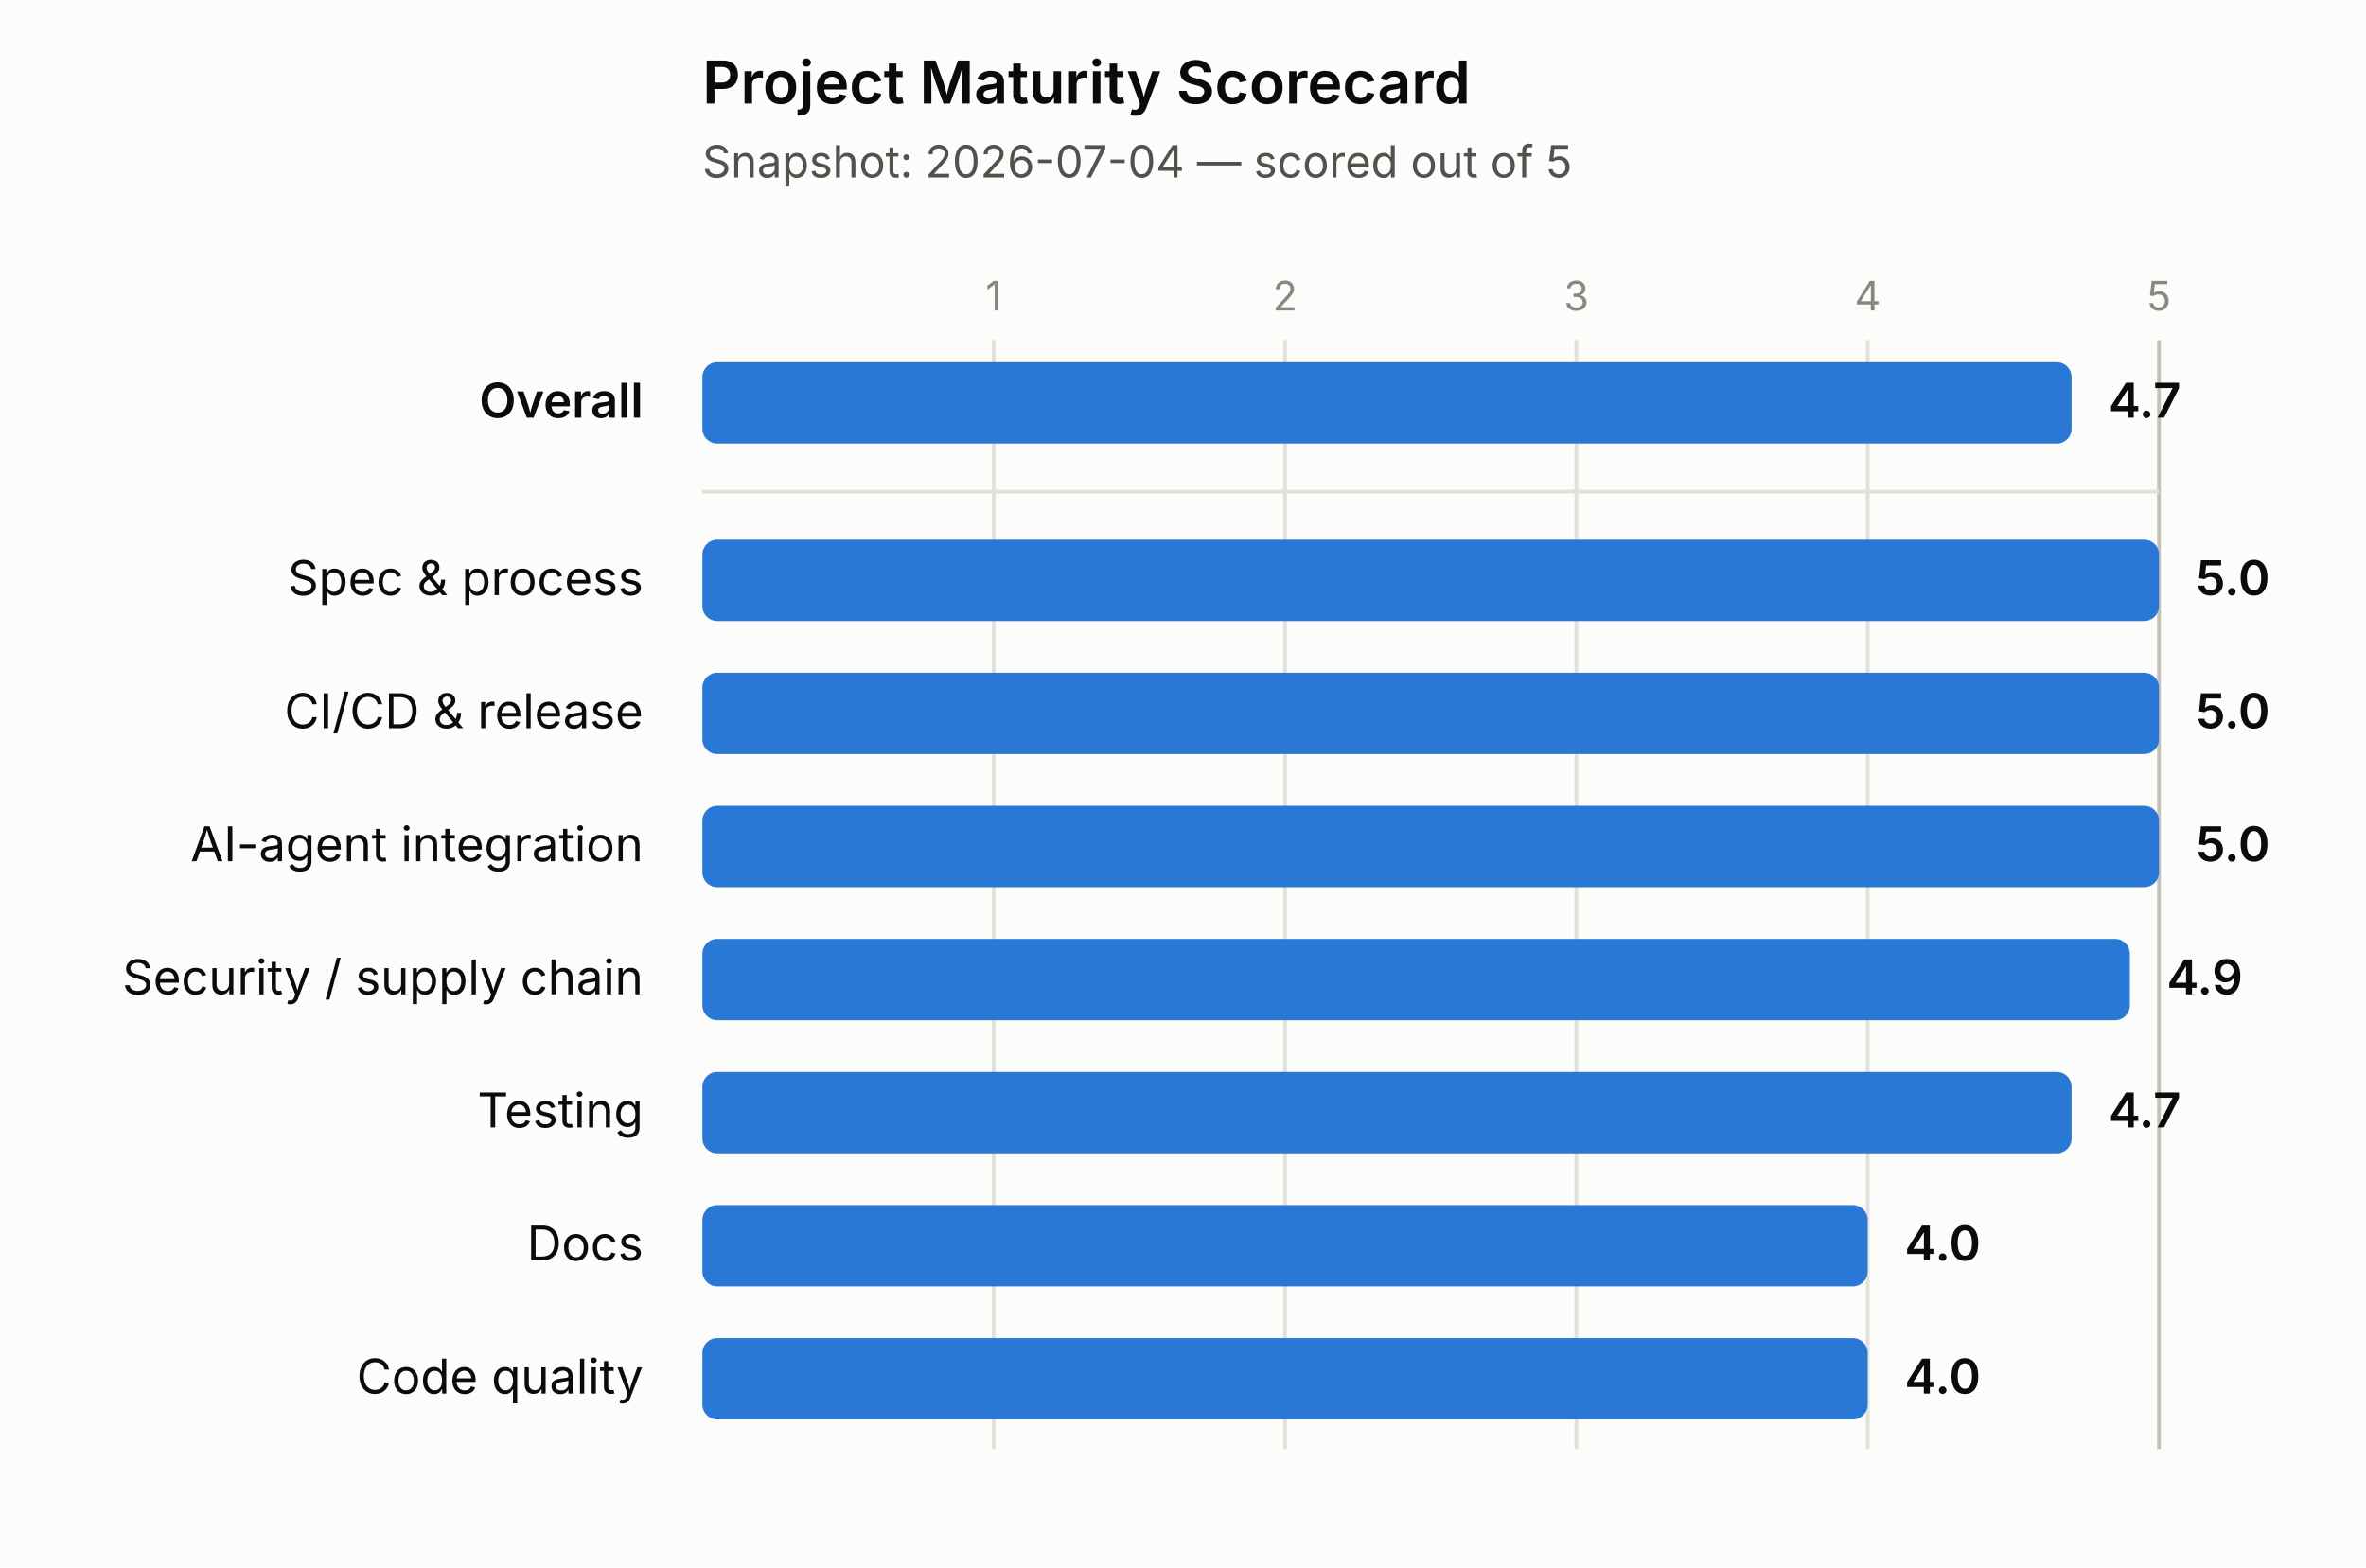
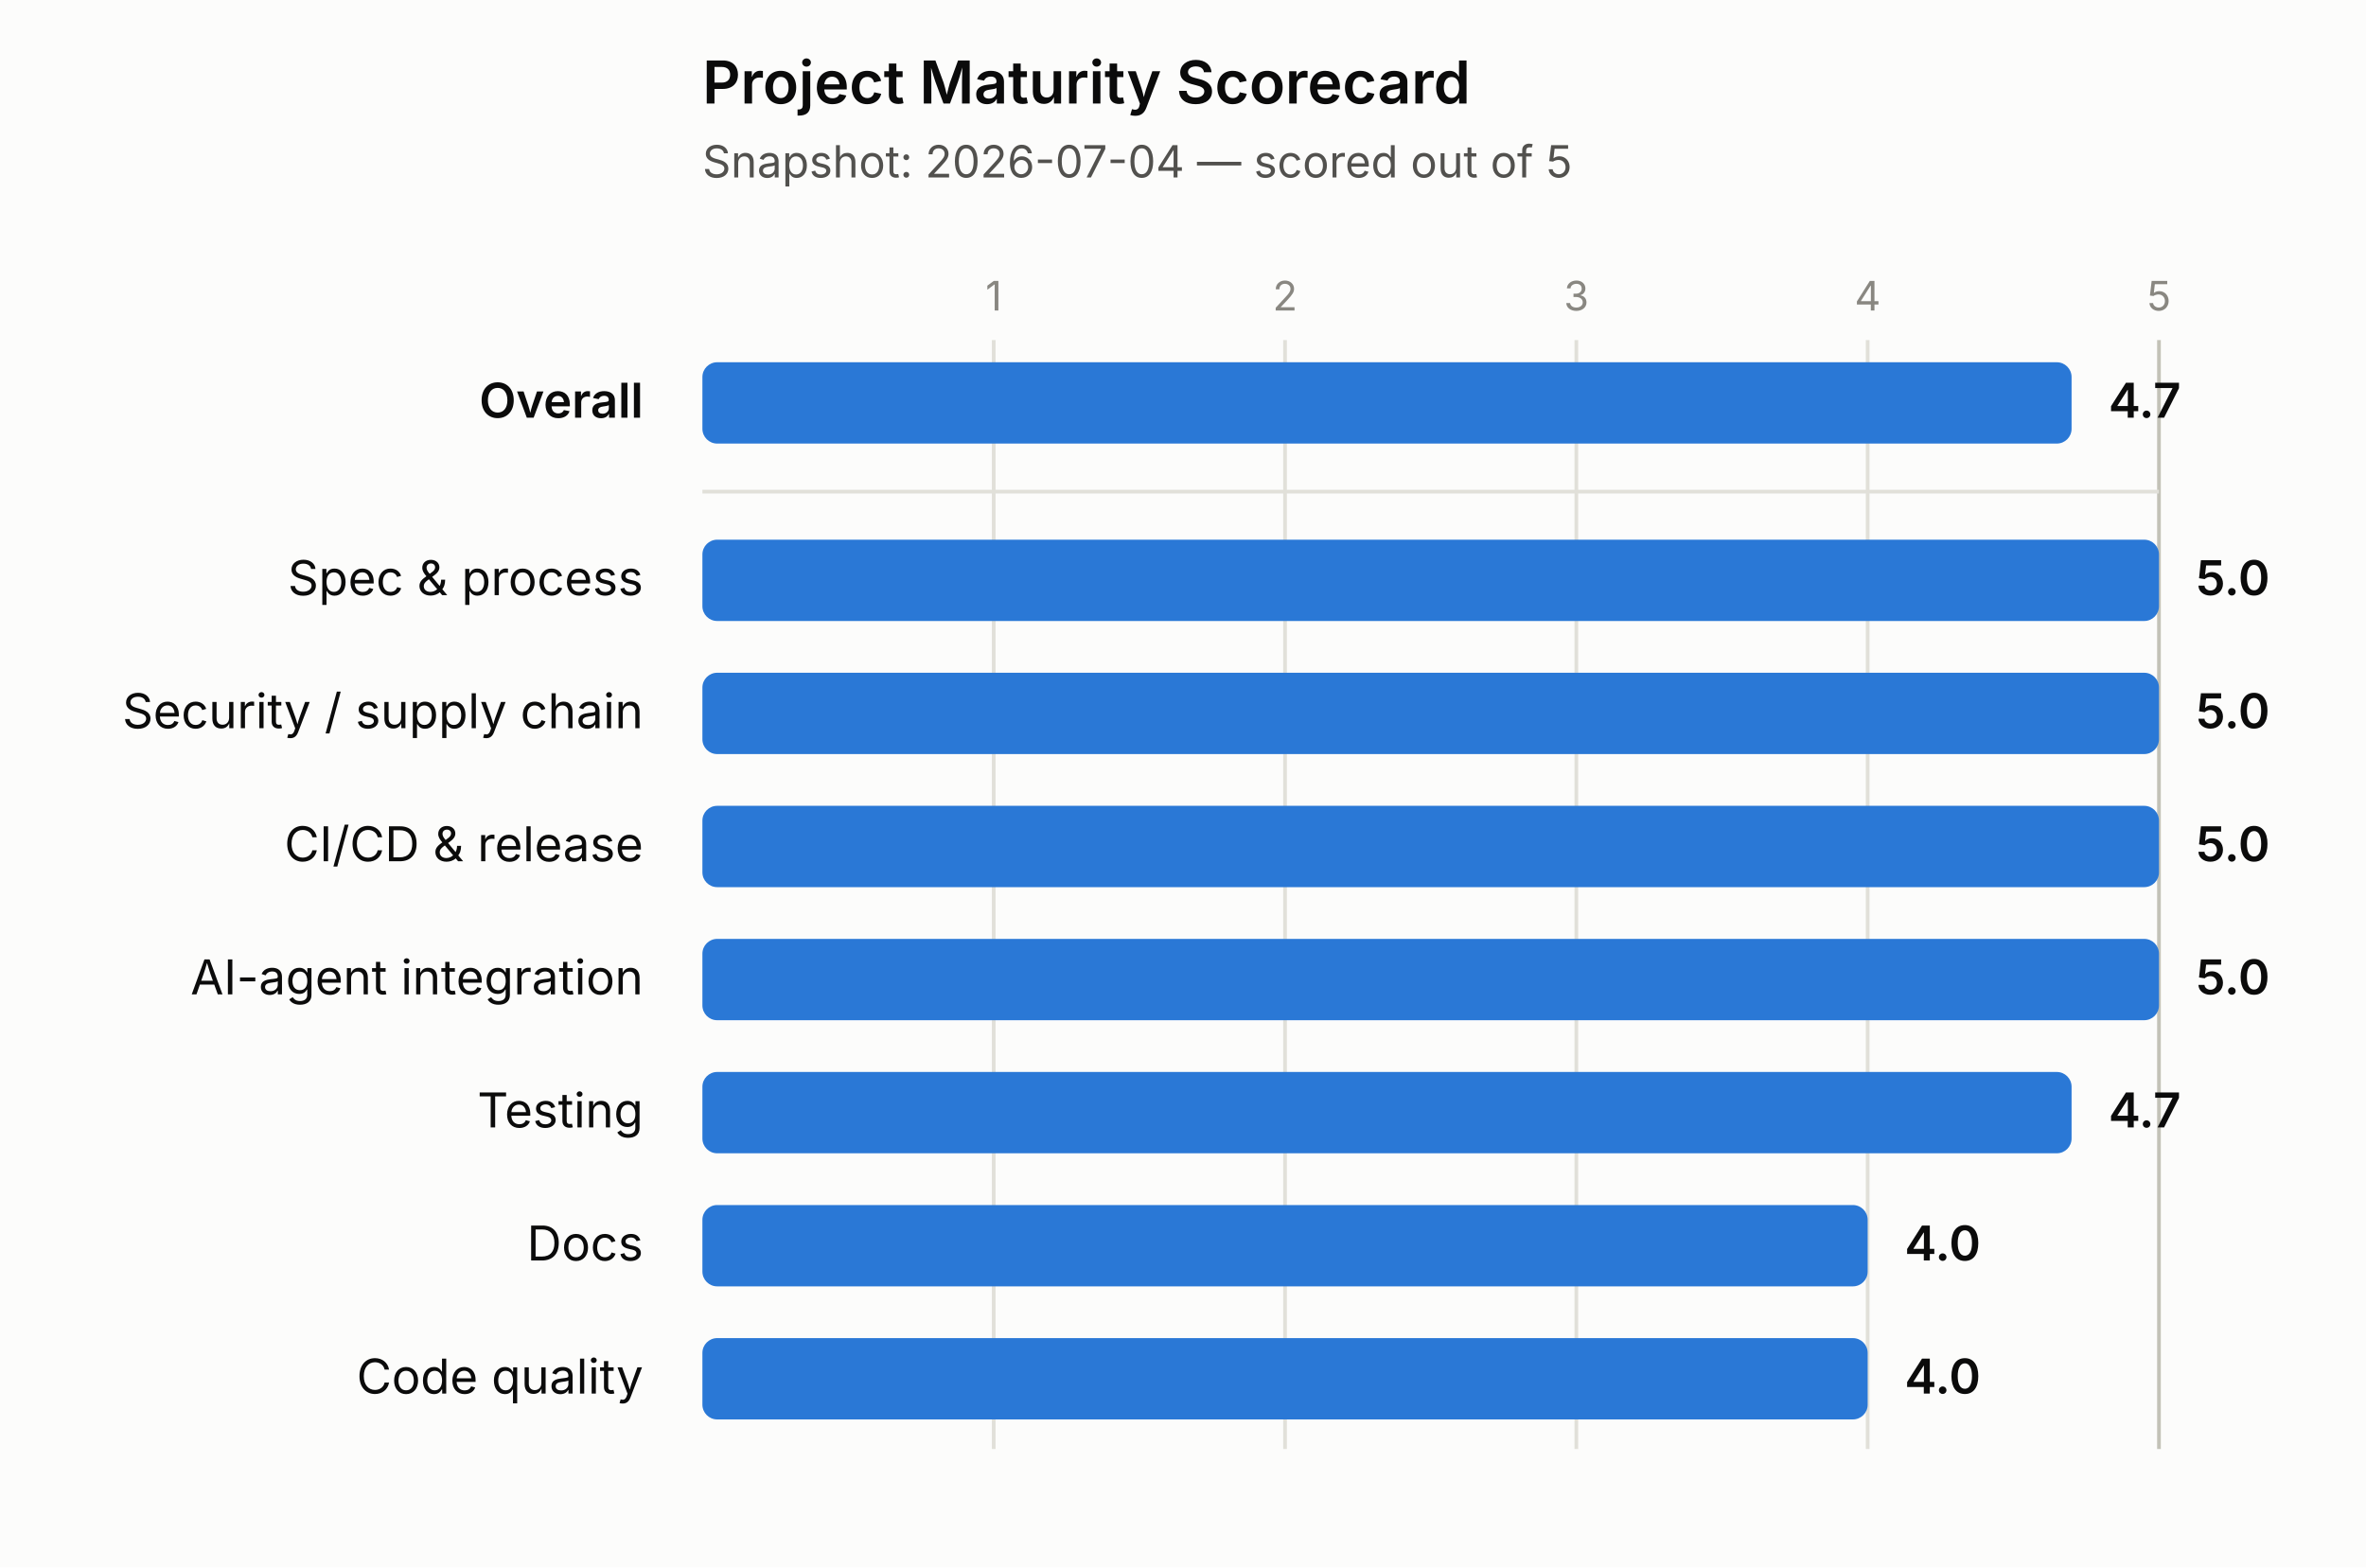
<svg xmlns="http://www.w3.org/2000/svg" width="640" height="424" viewBox="0 0 640 424">
  <rect x="0" y="0" width="640" height="424" fill="#fcfcfb" />
  <text x="190" y="28" font-size="16" font-weight="600" fill="#0b0b0b" font-family="system-ui, -apple-system, 'Segoe UI', sans-serif">Project Maturity Scorecard</text>
  <text x="190" y="48" font-size="12" fill="#52514e" font-family="system-ui, -apple-system, 'Segoe UI', sans-serif">Snapshot: 2026-07-04 — scored out of 5</text>
  <line x1="268.8" y1="92" x2="268.8" y2="392" stroke="#e1e0d9" stroke-width="1" />
  <text x="268.8" y="84" font-size="11" fill="#898781" text-anchor="middle" font-family="system-ui, -apple-system, 'Segoe UI', sans-serif">1</text>
  <line x1="347.6" y1="92" x2="347.6" y2="392" stroke="#e1e0d9" stroke-width="1" />
  <text x="347.6" y="84" font-size="11" fill="#898781" text-anchor="middle" font-family="system-ui, -apple-system, 'Segoe UI', sans-serif">2</text>
  <line x1="426.4" y1="92" x2="426.4" y2="392" stroke="#e1e0d9" stroke-width="1" />
  <text x="426.4" y="84" font-size="11" fill="#898781" text-anchor="middle" font-family="system-ui, -apple-system, 'Segoe UI', sans-serif">3</text>
  <line x1="505.2" y1="92" x2="505.2" y2="392" stroke="#e1e0d9" stroke-width="1" />
  <text x="505.2" y="84" font-size="11" fill="#898781" text-anchor="middle" font-family="system-ui, -apple-system, 'Segoe UI', sans-serif">4</text>
  <line x1="584" y1="92" x2="584" y2="392" stroke="#c3c2b7" stroke-width="1" />
  <text x="584" y="84" font-size="11" fill="#898781" text-anchor="middle" font-family="system-ui, -apple-system, 'Segoe UI', sans-serif">5</text>
  <line x1="190" y1="133" x2="584" y2="133" stroke="#e1e0d9" stroke-width="1" />
  <text x="174" y="113" font-size="13" font-weight="600" fill="#0b0b0b" text-anchor="end" font-family="system-ui, -apple-system, 'Segoe UI', sans-serif">Overall</text>
  <rect x="190" y="98" width="370.36" height="22" rx="4" ry="4" fill="#2a78d6" />
  <text x="570.36" y="113" font-size="13" font-weight="600" fill="#0b0b0b" font-family="system-ui, -apple-system, 'Segoe UI', sans-serif">4.7</text>
  <text x="174" y="161" font-size="13" font-weight="400" fill="#0b0b0b" text-anchor="end" font-family="system-ui, -apple-system, 'Segoe UI', sans-serif">Spec &amp; process</text>
  <rect x="190" y="146" width="394" height="22" rx="4" ry="4" fill="#2a78d6" />
  <text x="594" y="161" font-size="13" font-weight="600" fill="#0b0b0b" font-family="system-ui, -apple-system, 'Segoe UI', sans-serif">5.0</text>
-   <text x="174" y="197" font-size="13" font-weight="400" fill="#0b0b0b" text-anchor="end" font-family="system-ui, -apple-system, 'Segoe UI', sans-serif">CI/CD &amp; release</text>
+   <text x="174" y="197" font-size="13" font-weight="400" fill="#0b0b0b" text-anchor="end" font-family="system-ui, -apple-system, 'Segoe UI', sans-serif">Security / supply chain</text>
  <rect x="190" y="182" width="394" height="22" rx="4" ry="4" fill="#2a78d6" />
  <text x="594" y="197" font-size="13" font-weight="600" fill="#0b0b0b" font-family="system-ui, -apple-system, 'Segoe UI', sans-serif">5.0</text>
-   <text x="174" y="233" font-size="13" font-weight="400" fill="#0b0b0b" text-anchor="end" font-family="system-ui, -apple-system, 'Segoe UI', sans-serif">AI-agent integration</text>
+   <text x="174" y="233" font-size="13" font-weight="400" fill="#0b0b0b" text-anchor="end" font-family="system-ui, -apple-system, 'Segoe UI', sans-serif">CI/CD &amp; release</text>
  <rect x="190" y="218" width="394" height="22" rx="4" ry="4" fill="#2a78d6" />
  <text x="594" y="233" font-size="13" font-weight="600" fill="#0b0b0b" font-family="system-ui, -apple-system, 'Segoe UI', sans-serif">5.0</text>
-   <text x="174" y="269" font-size="13" font-weight="400" fill="#0b0b0b" text-anchor="end" font-family="system-ui, -apple-system, 'Segoe UI', sans-serif">Security / supply chain</text>
-   <rect x="190" y="254" width="386.12" height="22" rx="4" ry="4" fill="#2a78d6" />
-   <text x="586.12" y="269" font-size="13" font-weight="600" fill="#0b0b0b" font-family="system-ui, -apple-system, 'Segoe UI', sans-serif">4.9</text>
+   <text x="174" y="269" font-size="13" font-weight="400" fill="#0b0b0b" text-anchor="end" font-family="system-ui, -apple-system, 'Segoe UI', sans-serif">AI-agent integration</text>
+   <rect x="190" y="254" width="394" height="22" rx="4" ry="4" fill="#2a78d6" />
+   <text x="594" y="269" font-size="13" font-weight="600" fill="#0b0b0b" font-family="system-ui, -apple-system, 'Segoe UI', sans-serif">5.0</text>
  <text x="174" y="305" font-size="13" font-weight="400" fill="#0b0b0b" text-anchor="end" font-family="system-ui, -apple-system, 'Segoe UI', sans-serif">Testing</text>
  <rect x="190" y="290" width="370.36" height="22" rx="4" ry="4" fill="#2a78d6" />
  <text x="570.36" y="305" font-size="13" font-weight="600" fill="#0b0b0b" font-family="system-ui, -apple-system, 'Segoe UI', sans-serif">4.7</text>
  <text x="174" y="341" font-size="13" font-weight="400" fill="#0b0b0b" text-anchor="end" font-family="system-ui, -apple-system, 'Segoe UI', sans-serif">Docs</text>
  <rect x="190" y="326" width="315.2" height="22" rx="4" ry="4" fill="#2a78d6" />
  <text x="515.2" y="341" font-size="13" font-weight="600" fill="#0b0b0b" font-family="system-ui, -apple-system, 'Segoe UI', sans-serif">4.0</text>
  <text x="174" y="377" font-size="13" font-weight="400" fill="#0b0b0b" text-anchor="end" font-family="system-ui, -apple-system, 'Segoe UI', sans-serif">Code quality</text>
  <rect x="190" y="362" width="315.2" height="22" rx="4" ry="4" fill="#2a78d6" />
  <text x="515.2" y="377" font-size="13" font-weight="600" fill="#0b0b0b" font-family="system-ui, -apple-system, 'Segoe UI', sans-serif">4.0</text>
</svg>
